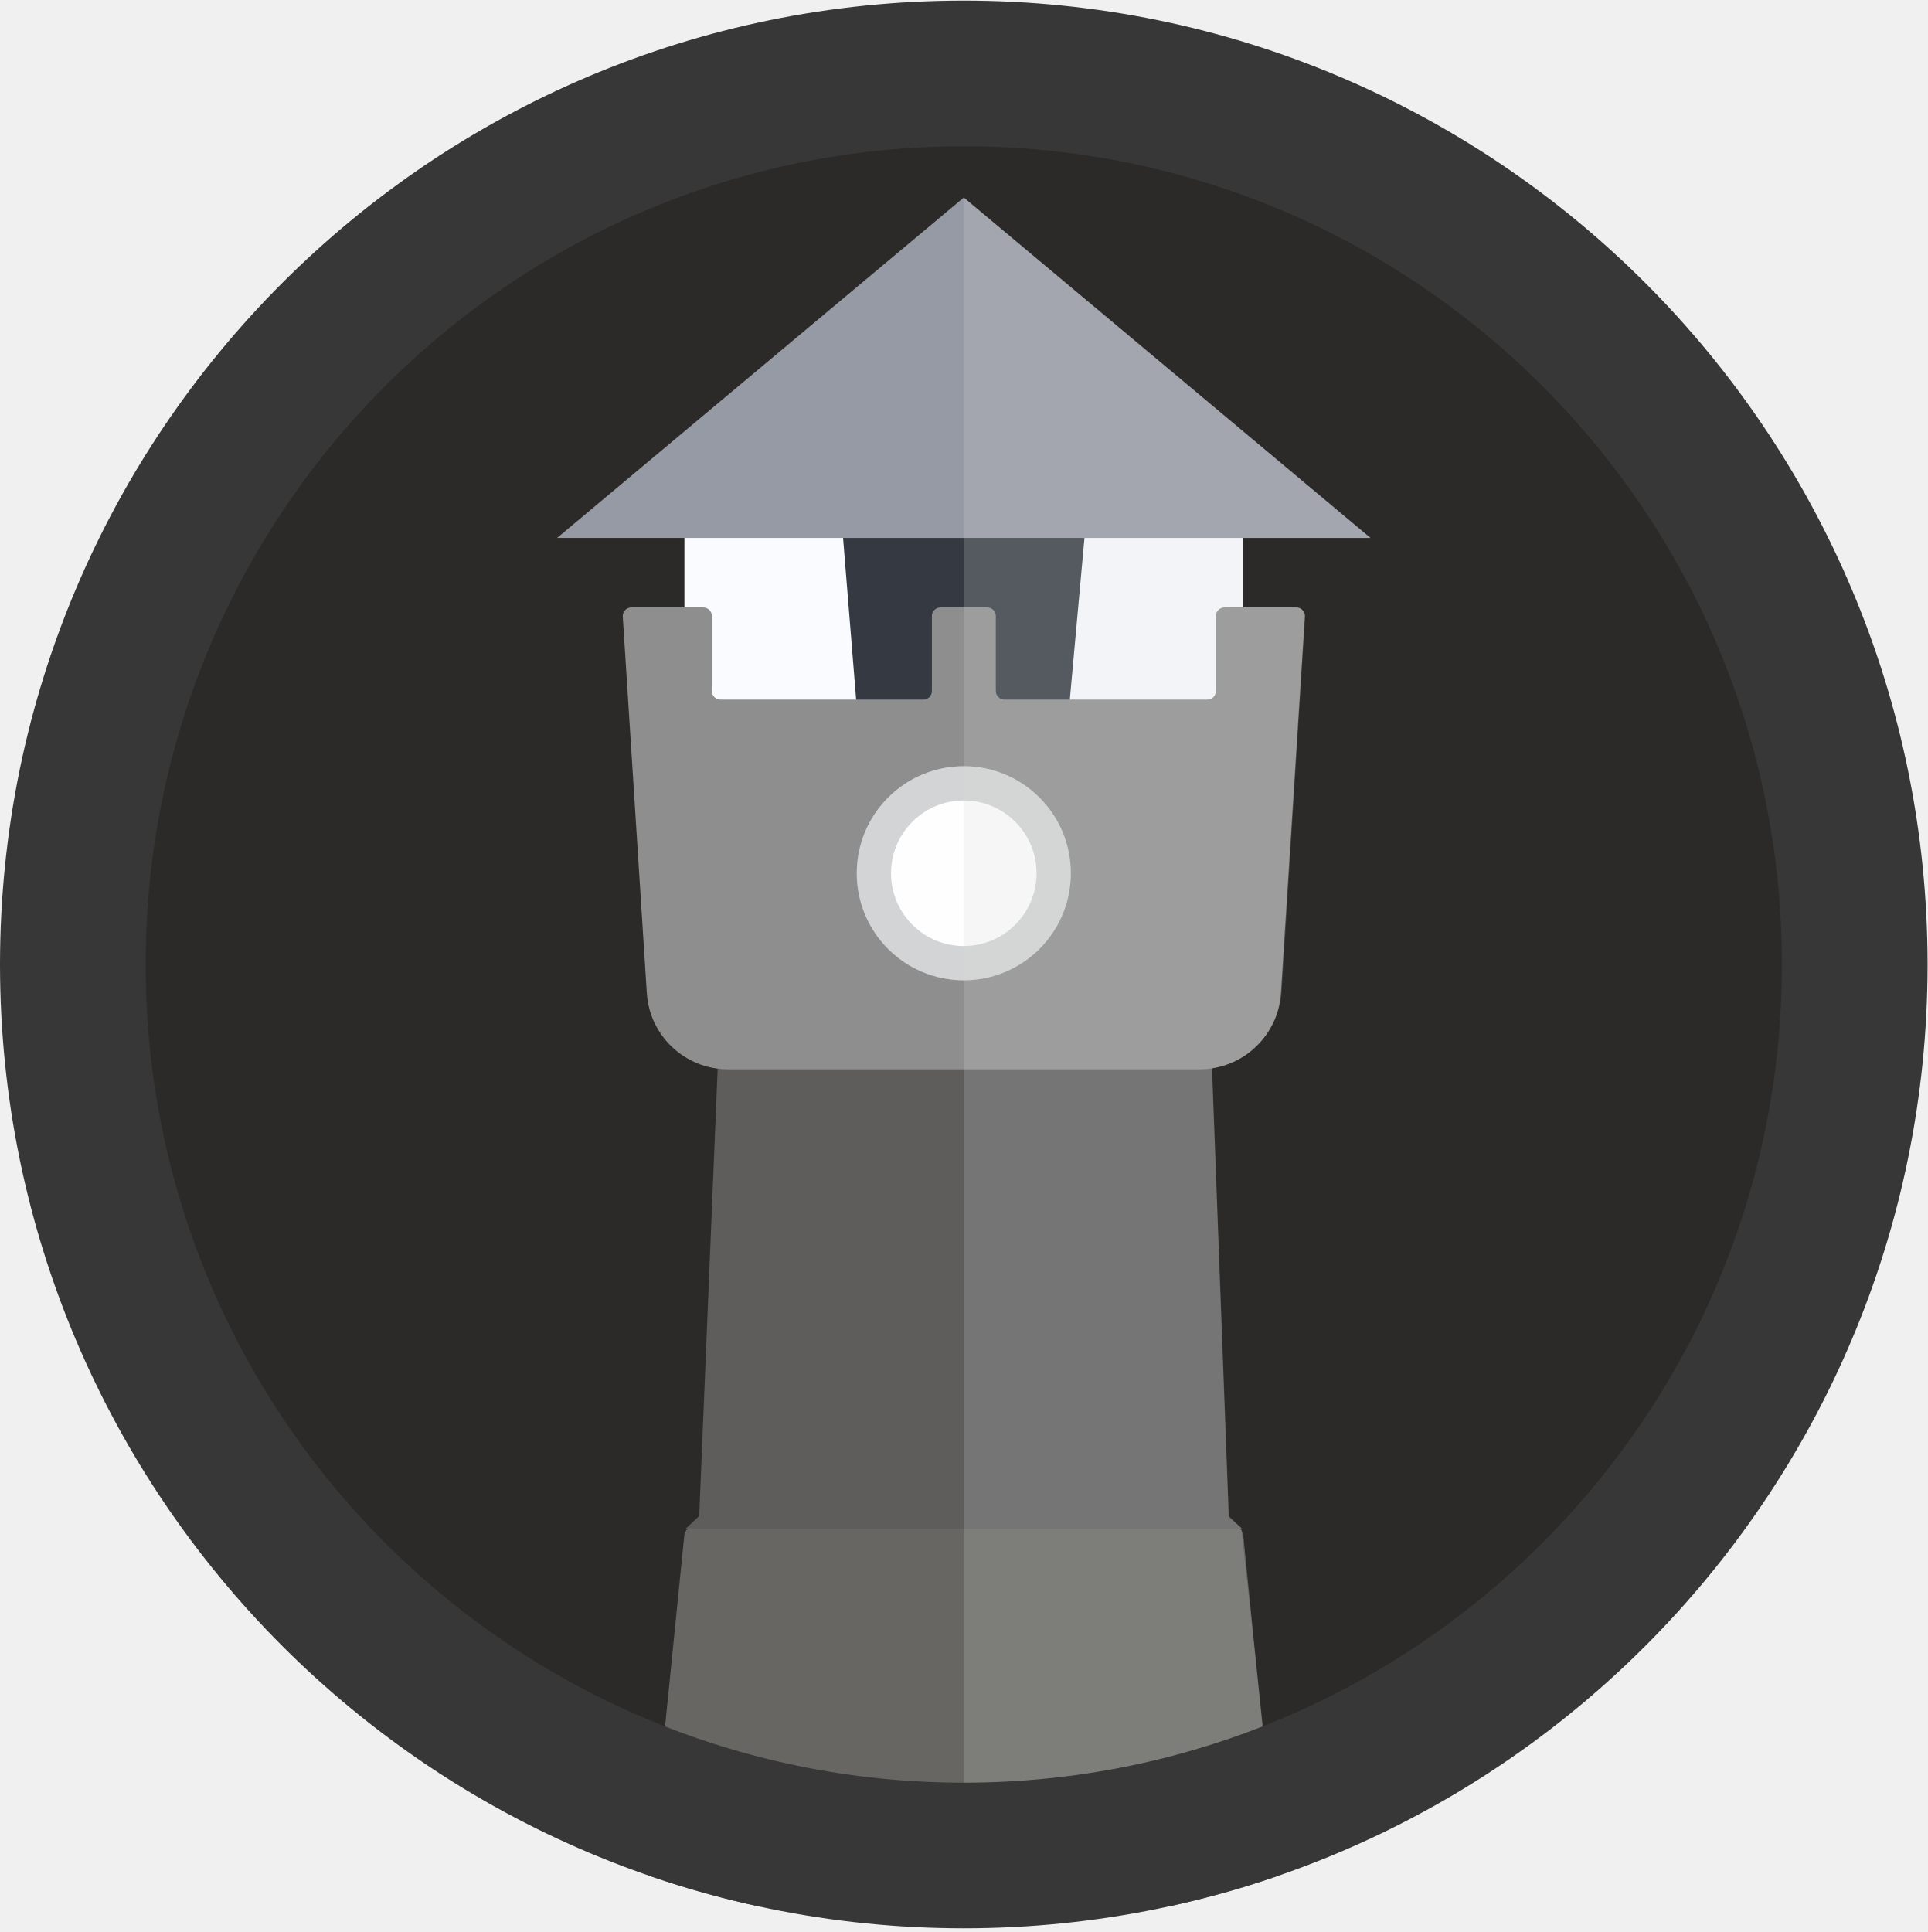
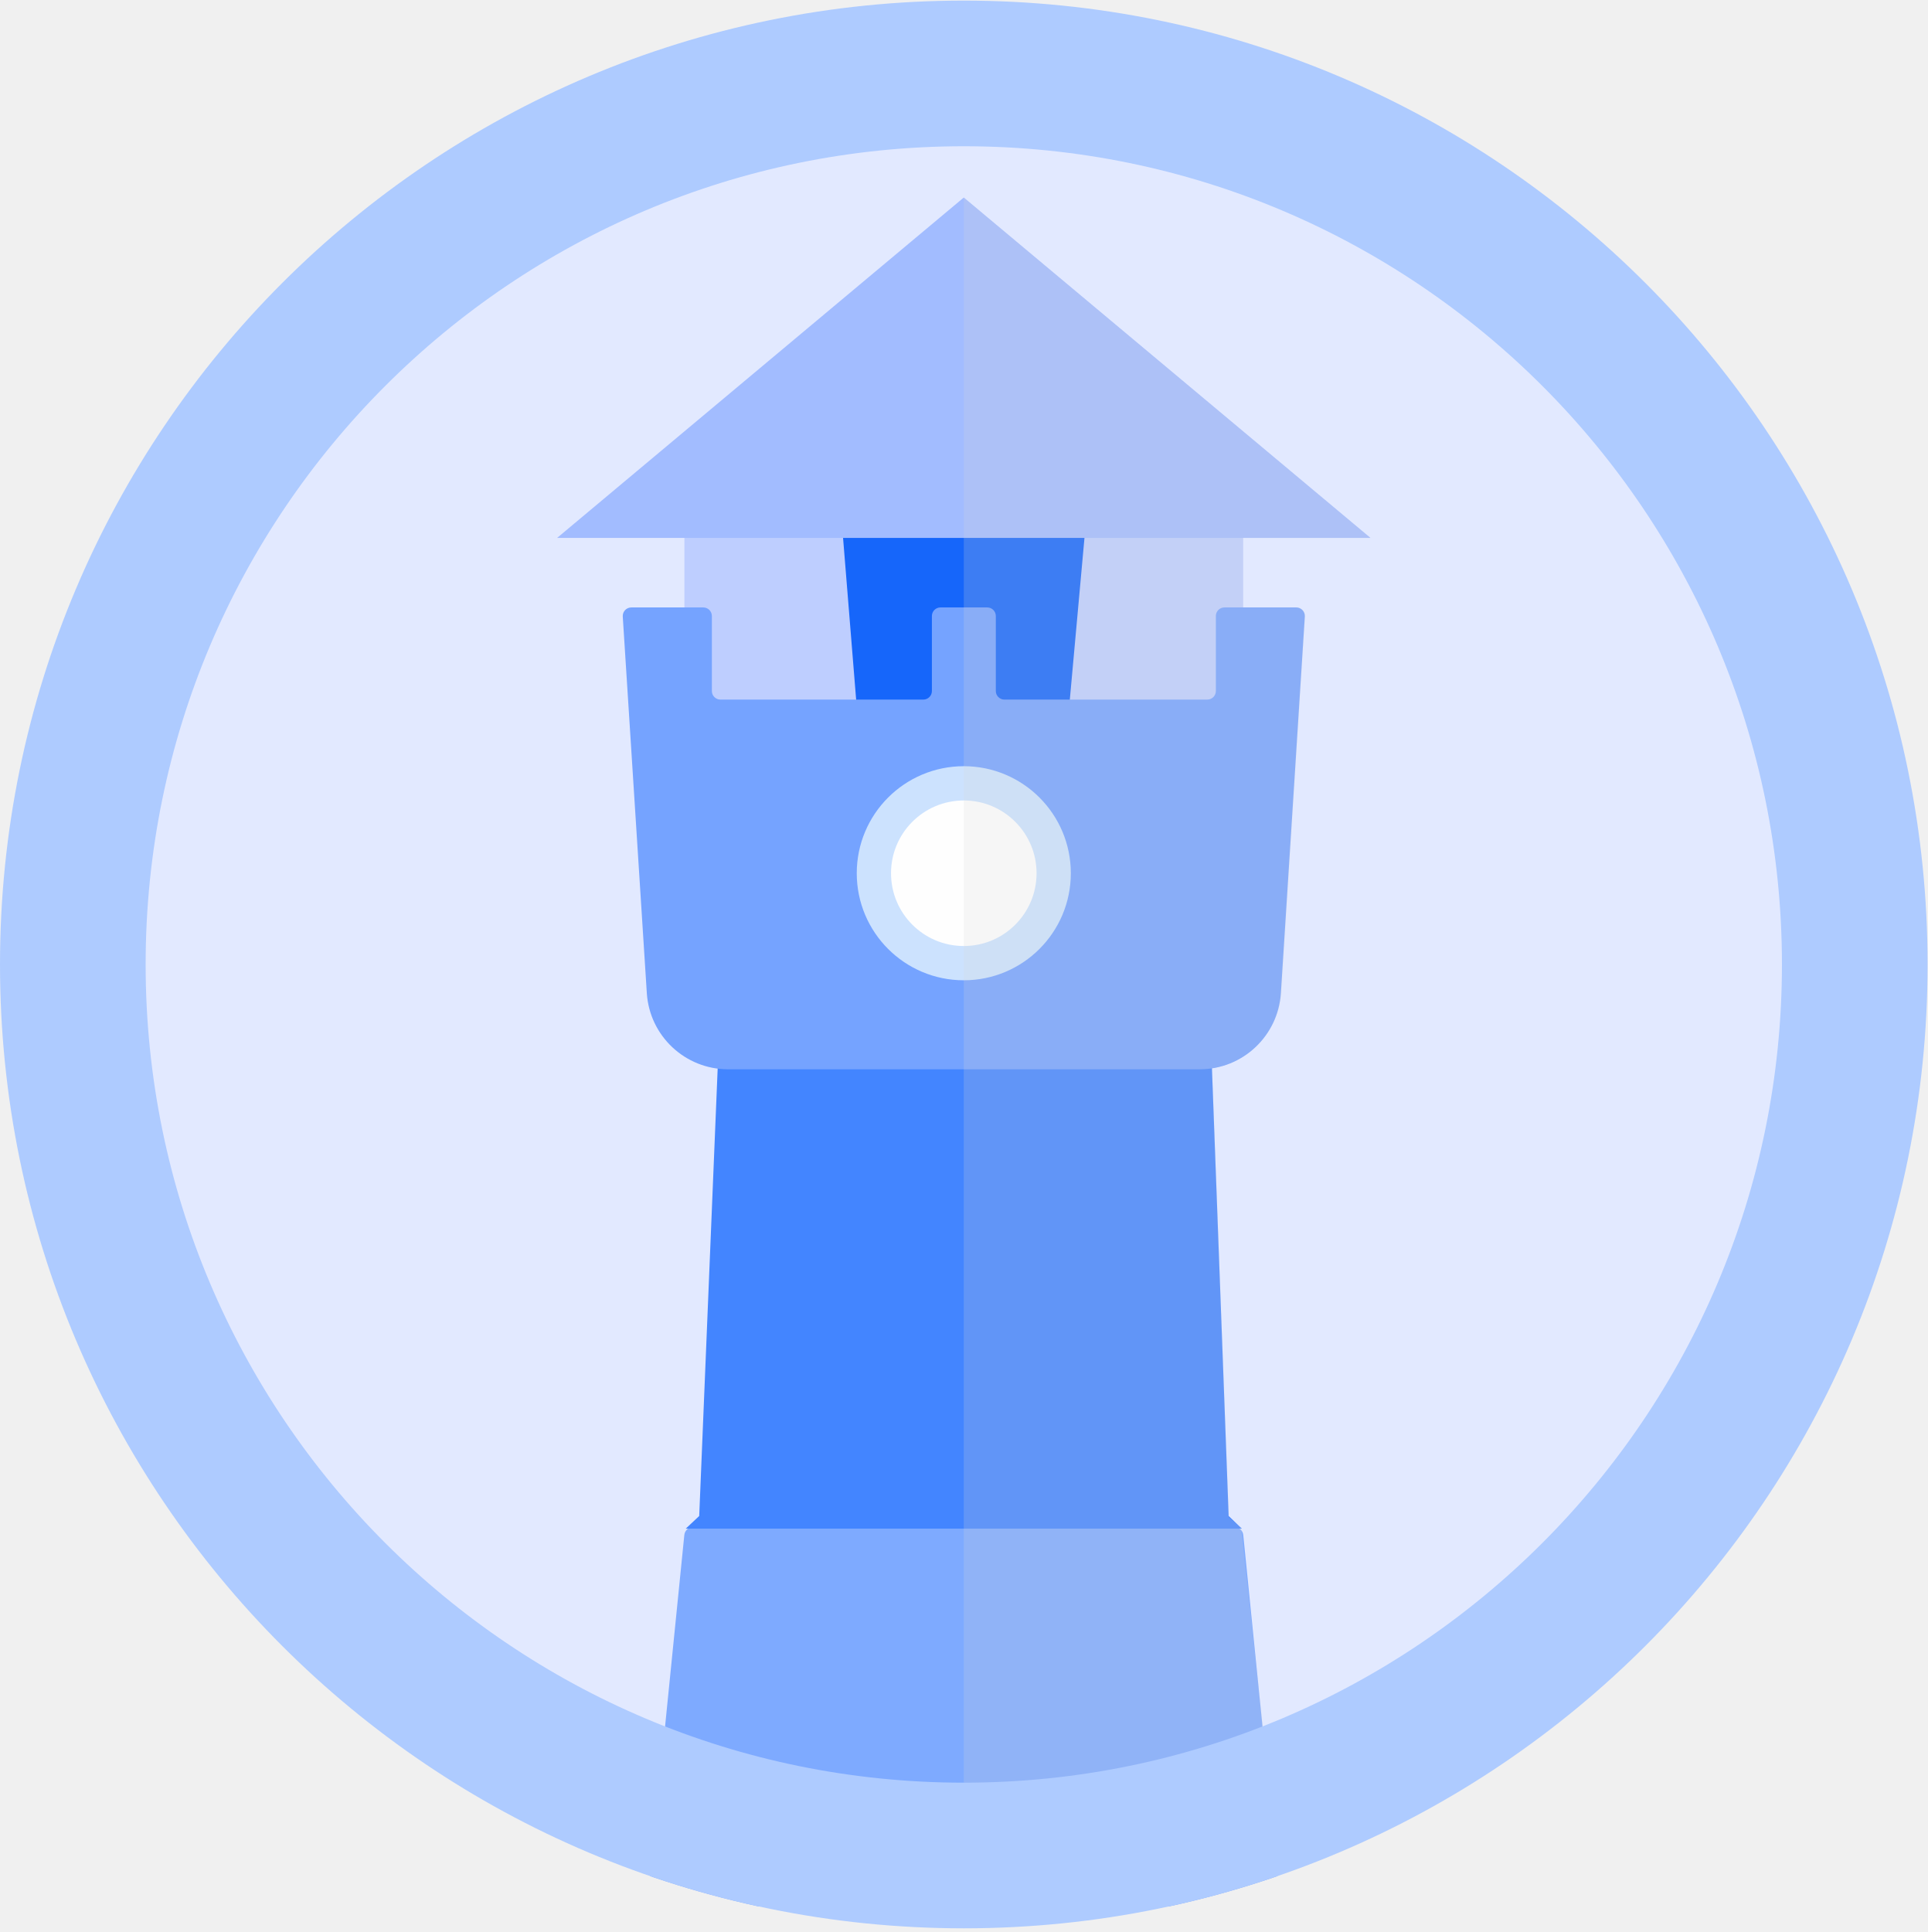
<svg xmlns="http://www.w3.org/2000/svg" width="450" height="451" viewBox="0 0 450 451" fill="none">
-   <g clip-path="url(#clip0_511_69)">
-     <rect x="0.438" y="0.58" width="449.123" height="449.123" rx="224.561" fill="#2B2A28" />
-     <rect x="159.779" y="124.5" width="130.441" height="40.068" fill="#FAFBFF" />
-     <path d="M288.25 356.509H161.75C160.723 356.509 159.863 357.287 159.76 358.309L151.257 442.842C151.138 444.02 152.063 445.043 153.247 445.043H296.753C297.937 445.043 298.862 444.02 298.743 442.842L290.24 358.309C290.137 357.287 289.277 356.509 288.25 356.509Z" fill="#676663" />
-     <path d="M289.92 356.848H160.08L163.234 353.886L167.549 249.286H282.927L286.831 353.886L289.92 356.848Z" fill="#5E5D5C" />
-     <path d="M253.27 124.5H196.73L199.972 164.569H249.639L253.27 124.5Z" fill="#353A42" />
-     <path fill-rule="evenodd" clip-rule="evenodd" d="M219.554 141.799H225.017H230.48C231.585 141.799 232.48 142.695 232.48 143.799V161.309C232.48 162.414 233.376 163.309 234.48 163.309H281.847C282.951 163.309 283.847 162.414 283.847 161.309V143.799C283.847 142.695 284.742 141.799 285.847 141.799H302.618C303.773 141.799 304.688 142.774 304.614 143.926L299.027 231.817C298.391 241.822 290.091 249.612 280.065 249.612H225.017H169.963C159.94 249.612 151.641 241.826 151.002 231.823L145.386 143.927C145.312 142.774 146.227 141.799 147.381 141.799H164.187C165.292 141.799 166.187 142.695 166.187 143.799V161.309C166.187 162.414 167.083 163.309 168.187 163.309H215.554C216.658 163.309 217.554 162.414 217.554 161.309V143.799C217.554 142.695 218.449 141.799 219.554 141.799Z" fill="#8E8E8E" />
-     <circle cx="225" cy="203.847" r="24.988" fill="#FEFEFE" />
-     <circle cx="225" cy="203.847" r="20.988" stroke="#292D32" stroke-opacity="0.2" stroke-width="8" />
-     <path d="M225 46.108L319.944 125.57H130.056L225 46.108Z" fill="#969AA5" />
-     <path d="M295.453 429.234H225V232.852V46.123L319.941 125.579H290.219V141.804H302.7C303.854 141.804 304.769 142.777 304.697 143.929L299.209 231.44C298.642 240.476 291.904 247.92 282.969 249.38L286.906 354.212L289.775 356.615L297.441 427.018C297.57 428.201 296.644 429.234 295.453 429.234Z" fill="#D9D9D9" fill-opacity="0.2" />
+   <g clip-path="url(#clip0_525_53)">
+     <rect x="0.439" y="0.58" width="449.123" height="449.123" rx="224.561" fill="#E2E9FF" />
+     <rect x="159.779" y="124.5" width="130.441" height="40.068" fill="#BECEFF" />
+     <path d="M288.25 356.509H161.75C160.723 356.509 159.863 357.287 159.76 358.309L151.257 442.842C151.138 444.02 152.063 445.043 153.247 445.043H296.753C297.937 445.043 298.862 444.02 298.743 442.842L290.24 358.309C290.137 357.287 289.277 356.509 288.25 356.509Z" fill="#7EAAFF" />
+     <path d="M289.92 356.848H160.08L163.234 353.886L167.549 249.286H282.927L286.831 353.886L289.92 356.848Z" fill="#4385FF" />
+     <path d="M253.27 124.5H196.73L199.972 164.569H249.639L253.27 124.5Z" fill="#1666FA" />
+     <path fill-rule="evenodd" clip-rule="evenodd" d="M219.554 141.799H225.017H230.48C231.585 141.799 232.48 142.695 232.48 143.799V161.309C232.48 162.414 233.376 163.309 234.48 163.309H281.847C282.951 163.309 283.847 162.414 283.847 161.309V143.799C283.847 142.695 284.742 141.799 285.847 141.799H302.618C303.773 141.799 304.688 142.774 304.614 143.926L299.027 231.817C298.391 241.822 290.091 249.612 280.065 249.612H225.017H169.963C159.94 249.612 151.641 241.826 151.002 231.823L145.386 143.927C145.312 142.774 146.227 141.799 147.381 141.799H164.187C165.292 141.799 166.187 142.695 166.187 143.799V161.309C166.187 162.414 167.083 163.309 168.187 163.309H215.554C216.658 163.309 217.554 162.414 217.554 161.309V143.799C217.554 142.695 218.449 141.799 219.554 141.799Z" fill="#75A3FF" />
+     <circle cx="225" cy="203.847" r="20.988" fill="#FEFEFE" stroke="#CCE2FE" stroke-width="8" />
+     <path d="M225 46.108L319.944 125.57H130.056L225 46.108Z" fill="#A2BCFF" />
+     <path d="M295.453 429.234H225V232.852V46.123L319.941 125.579H290.22V141.804H302.701C303.854 141.804 304.769 142.777 304.697 143.929L299.209 231.44C298.642 240.476 291.904 247.92 282.969 249.38L286.906 354.212L289.775 356.615L297.442 427.018C297.57 428.201 296.644 429.234 295.453 429.234Z" fill="#D9D9D9" fill-opacity="0.2" />
  </g>
-   <rect x="17" y="17.141" width="416" height="416" rx="208" stroke="#373737" stroke-width="34" />
+   <rect x="17" y="17.141" width="416" height="416" rx="208" stroke="#AECBFF" stroke-width="34" />
  <defs>
-     <clipPath id="clip0_511_69">
+     <clipPath id="clip0_525_53">
      <rect y="0.141" width="450" height="450" rx="225" fill="white" />
    </clipPath>
  </defs>
</svg>
